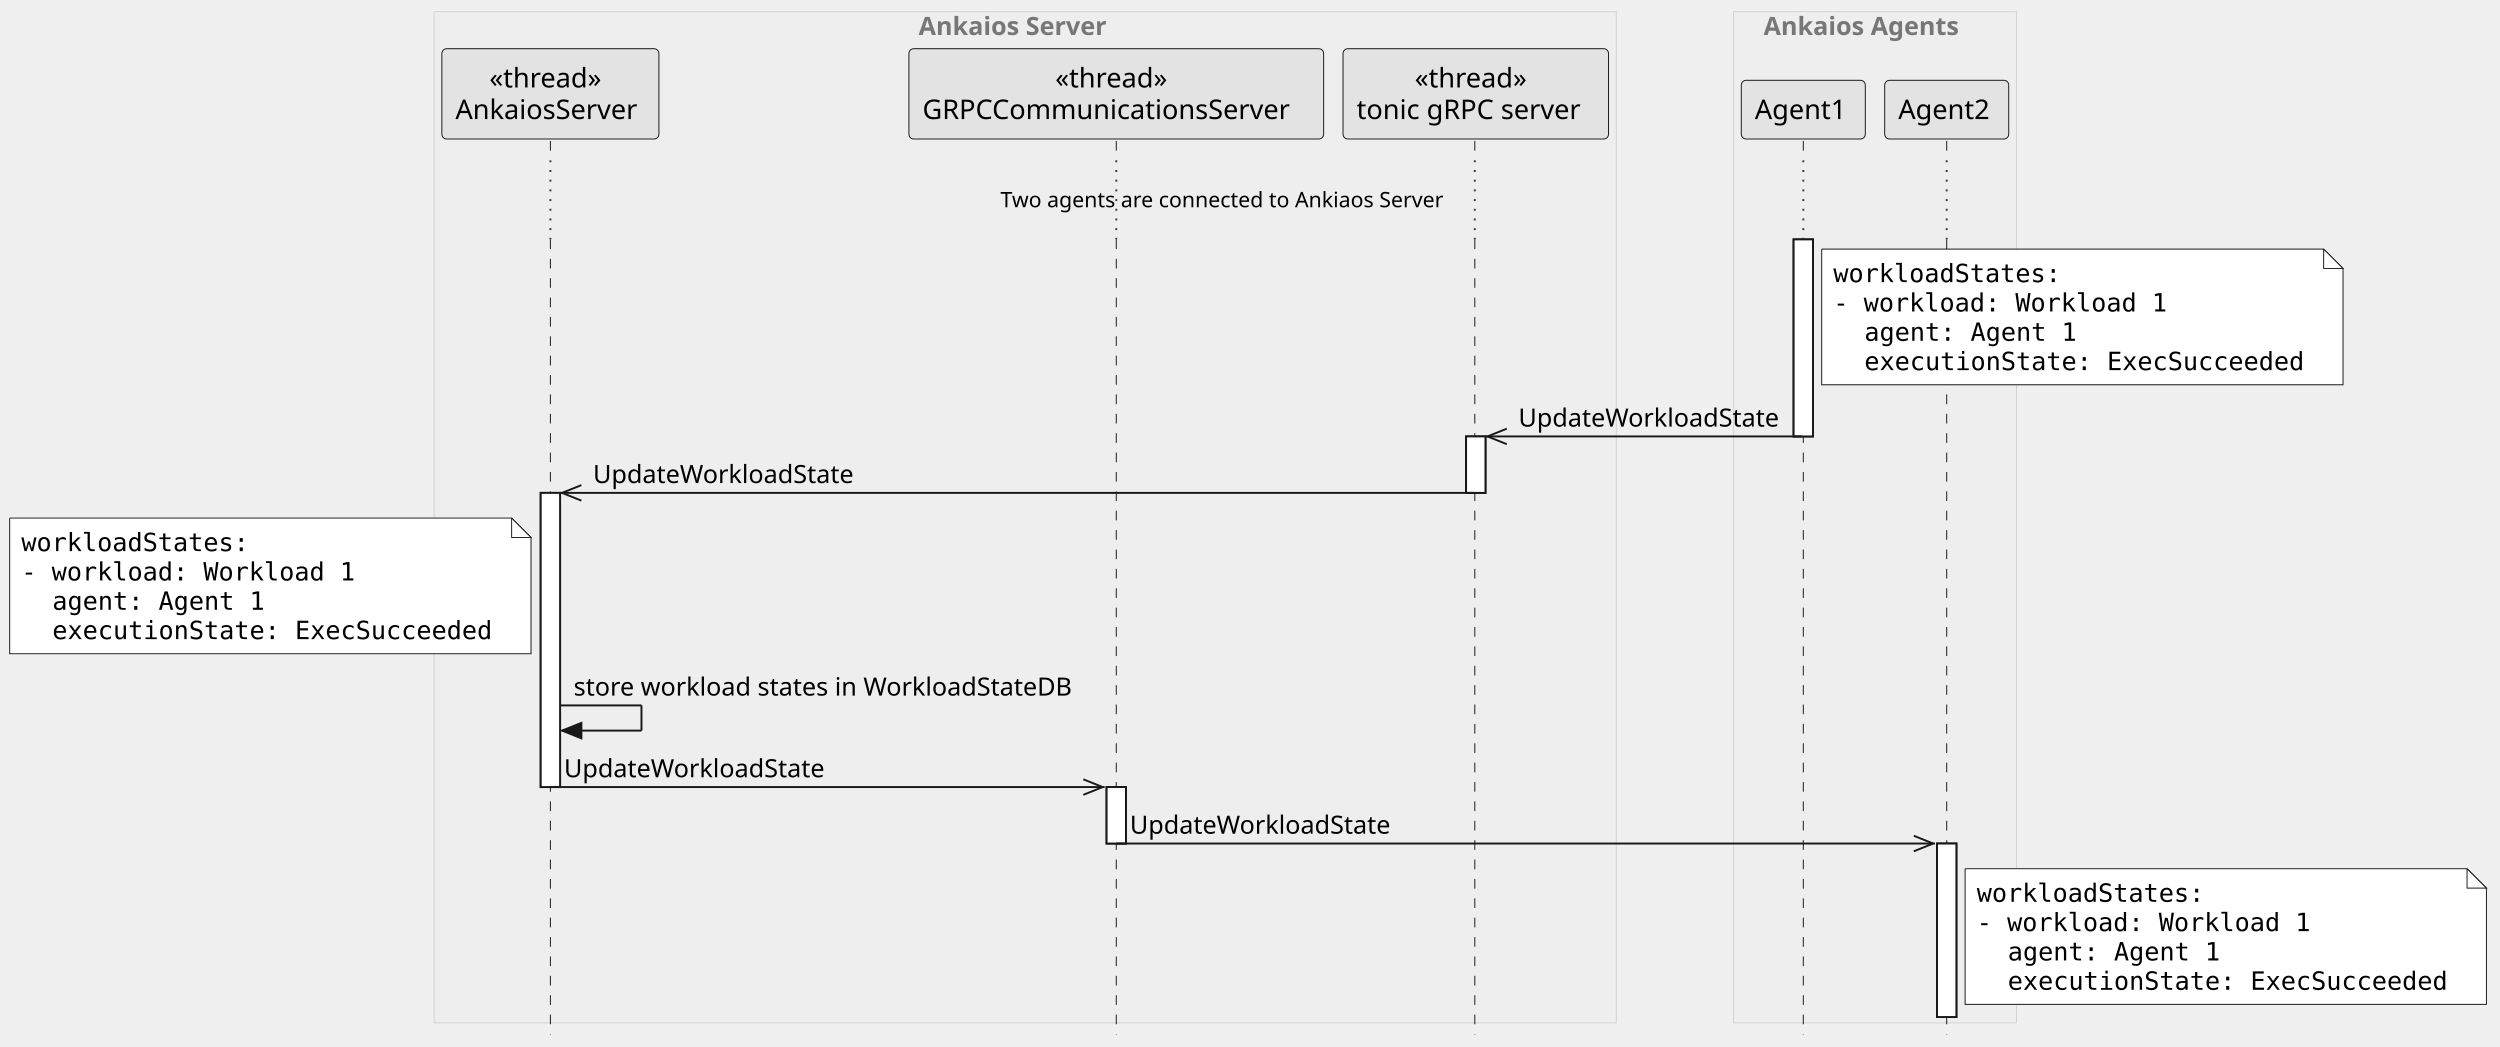
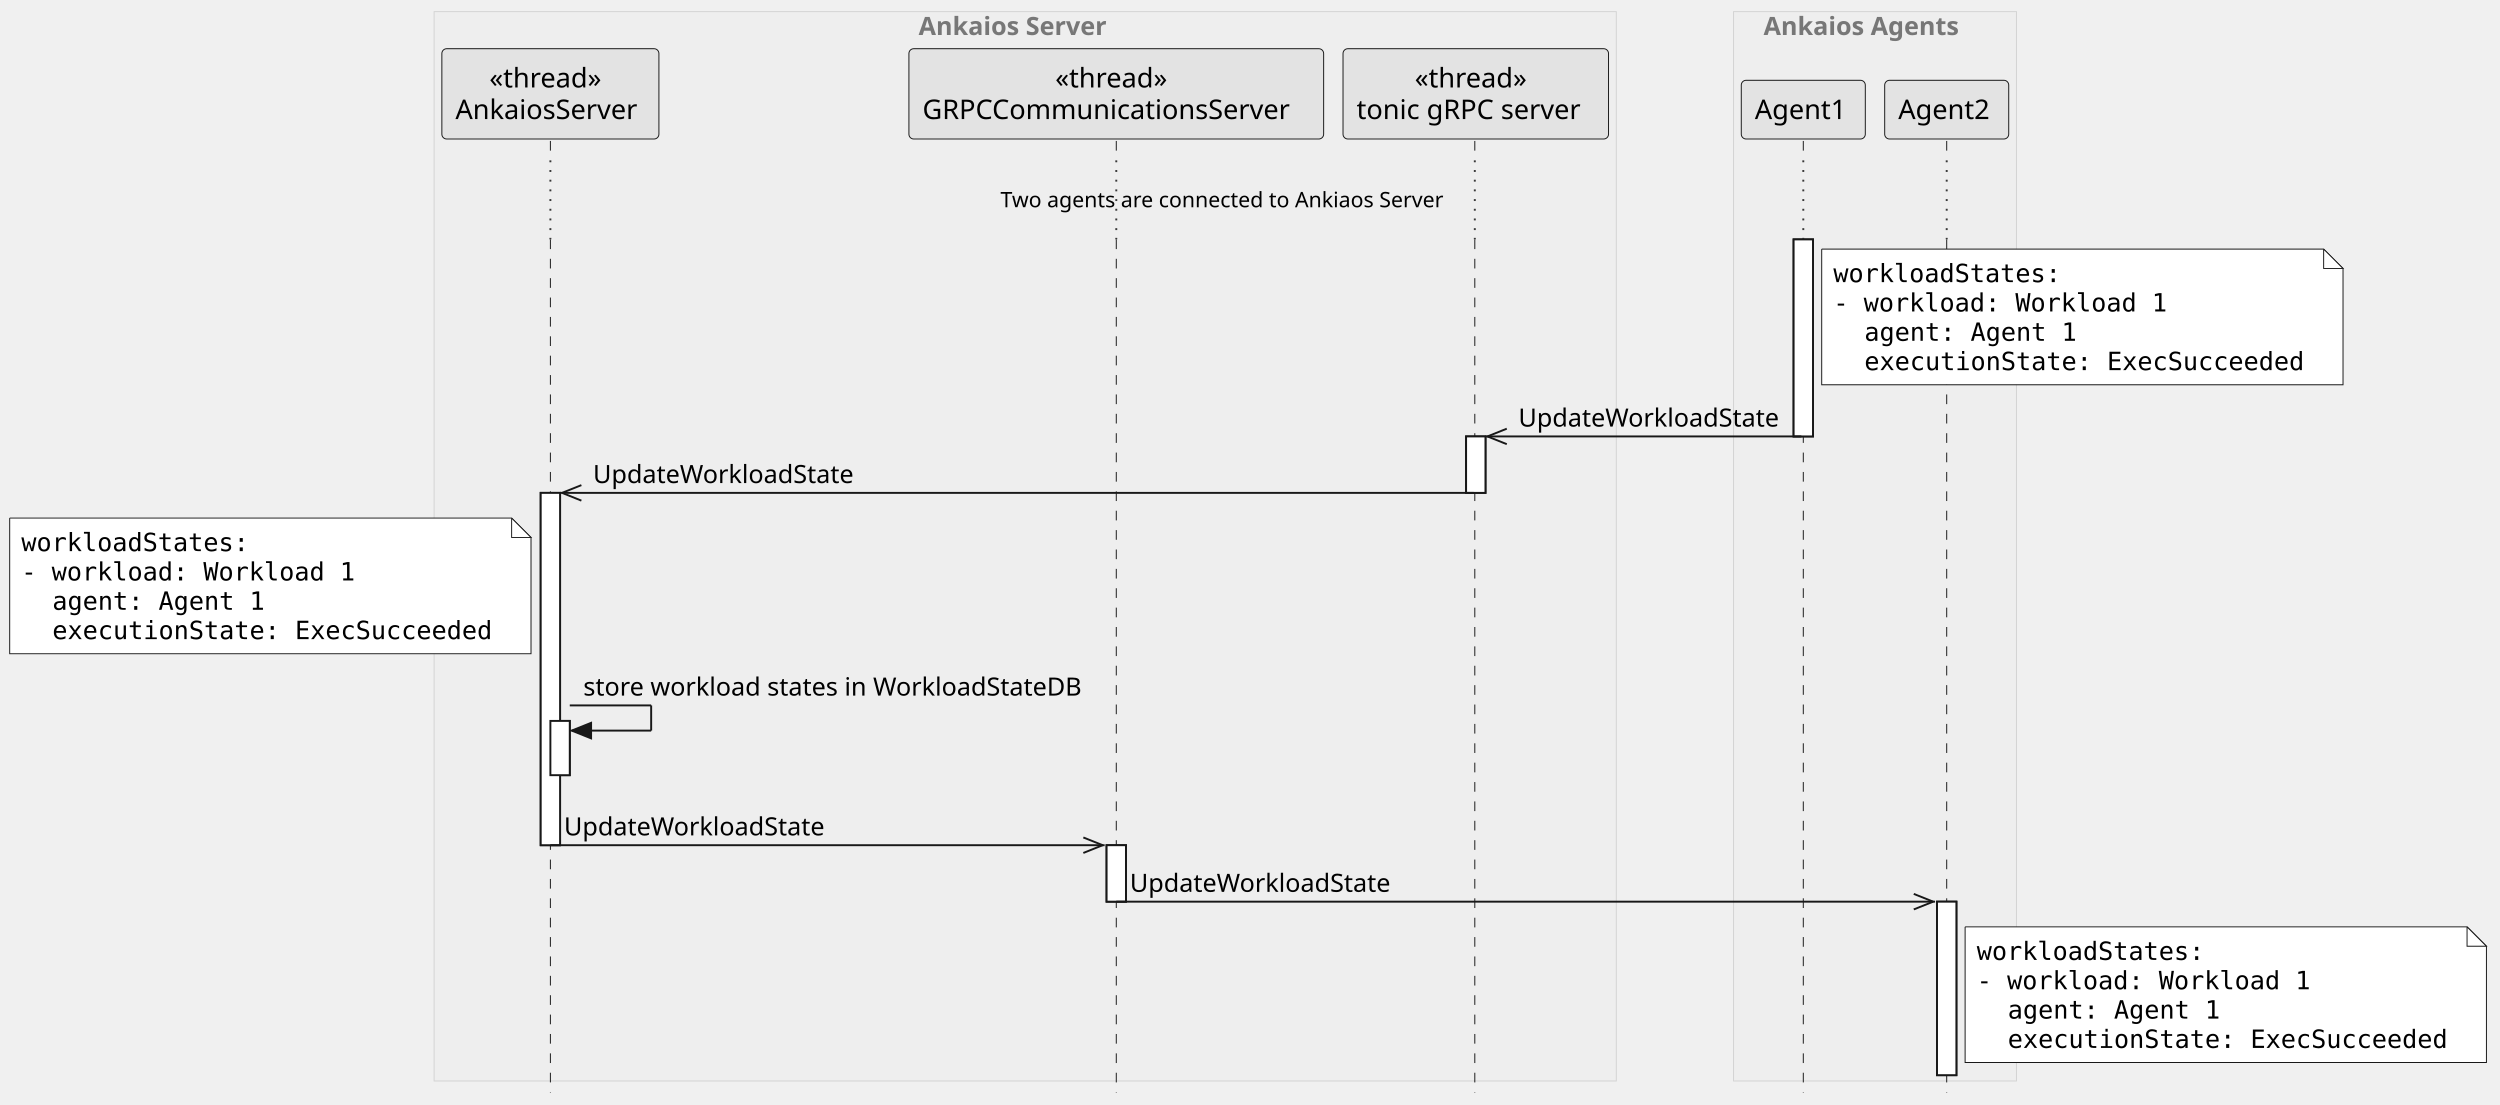
- <svg xmlns="http://www.w3.org/2000/svg" contentStyleType="text/css" height="540px" preserveAspectRatio="none" style="width:1290px;height:540px;background:#FFFFFF;" version="1.1" viewBox="0 0 1290 540" width="1290px" zoomAndPan="magnify">
+ <svg xmlns="http://www.w3.org/2000/svg" contentStyleType="text/css" height="570px" preserveAspectRatio="none" style="width:1290px;height:570px;background:#FFFFFF;" version="1.1" viewBox="0 0 1290 570" width="1290px" zoomAndPan="magnify">
  <defs />
  <g>
-     <rect fill="#EEEEEE" height="521.789" style="stroke:#D3D3D3;stroke-width:0.5;" width="610" x="224" y="6" />
+     <rect fill="#EEEEEE" height="551.789" style="stroke:#D3D3D3;stroke-width:0.5;" width="610" x="224" y="6" />
    <text fill="#777777" font-family="sans-serif" font-size="13" font-weight="bold" lengthAdjust="spacing" textLength="110" x="474" y="18.067">Ankaios Server</text>
-     <rect fill="#EEEEEE" height="521.789" style="stroke:#D3D3D3;stroke-width:0.5;" width="146" x="894.5" y="6" />
+     <rect fill="#EEEEEE" height="551.789" style="stroke:#D3D3D3;stroke-width:0.5;" width="146" x="894.5" y="6" />
    <text fill="#777777" font-family="sans-serif" font-size="13" font-weight="bold" lengthAdjust="spacing" textLength="115" x="910" y="18.067">Ankaios Agents</text>
-     <rect fill="#FFFFFF" height="151.797" style="stroke:#181818;stroke-width:1.0;" width="10" x="279" y="254.328" />
-     <rect fill="#FFFFFF" height="29.133" style="stroke:#181818;stroke-width:1.0;" width="10" x="571" y="406.125" />
+     <rect fill="#FFFFFF" height="181.797" style="stroke:#181818;stroke-width:1.0;" width="10" x="279" y="254.328" />
+     <rect fill="#FFFFFF" height="28" style="stroke:#181818;stroke-width:1.0;" width="10" x="284" y="371.992" />
+     <rect fill="#FFFFFF" height="29.133" style="stroke:#181818;stroke-width:1.0;" width="10" x="571" y="436.125" />
    <rect fill="#FFFFFF" height="29.133" style="stroke:#181818;stroke-width:1.0;" width="10" x="756.5" y="225.195" />
    <rect fill="#FFFFFF" height="101.664" style="stroke:#181818;stroke-width:1.0;" width="10" x="925.5" y="123.531" />
-     <rect fill="#FFFFFF" height="89.531" style="stroke:#181818;stroke-width:1.0;" width="10" x="999.5" y="435.258" />
+     <rect fill="#FFFFFF" height="89.531" style="stroke:#181818;stroke-width:1.0;" width="10" x="999.5" y="465.258" />
    <line style="stroke:#181818;stroke-width:0.5;stroke-dasharray:5.0,5.0;" x1="284" x2="284" y1="72.727" y2="82.727" />
    <line style="stroke:#383838;stroke-width:1.0;stroke-dasharray:1.0,4.0;" x1="284" x2="284" y1="82.727" y2="123.531" />
-     <line style="stroke:#181818;stroke-width:0.5;stroke-dasharray:5.0,5.0;" x1="284" x2="284" y1="123.531" y2="533.789" />
+     <line style="stroke:#181818;stroke-width:0.5;stroke-dasharray:5.0,5.0;" x1="284" x2="284" y1="123.531" y2="563.789" />
    <line style="stroke:#181818;stroke-width:0.5;stroke-dasharray:5.0,5.0;" x1="576" x2="576" y1="72.727" y2="82.727" />
    <line style="stroke:#383838;stroke-width:1.0;stroke-dasharray:1.0,4.0;" x1="576" x2="576" y1="82.727" y2="123.531" />
-     <line style="stroke:#181818;stroke-width:0.5;stroke-dasharray:5.0,5.0;" x1="576" x2="576" y1="123.531" y2="533.789" />
+     <line style="stroke:#181818;stroke-width:0.5;stroke-dasharray:5.0,5.0;" x1="576" x2="576" y1="123.531" y2="563.789" />
    <line style="stroke:#181818;stroke-width:0.5;stroke-dasharray:5.0,5.0;" x1="761" x2="761" y1="72.727" y2="82.727" />
    <line style="stroke:#383838;stroke-width:1.0;stroke-dasharray:1.0,4.0;" x1="761" x2="761" y1="82.727" y2="123.531" />
-     <line style="stroke:#181818;stroke-width:0.5;stroke-dasharray:5.0,5.0;" x1="761" x2="761" y1="123.531" y2="533.789" />
+     <line style="stroke:#181818;stroke-width:0.5;stroke-dasharray:5.0,5.0;" x1="761" x2="761" y1="123.531" y2="563.789" />
    <line style="stroke:#181818;stroke-width:0.5;stroke-dasharray:5.0,5.0;" x1="930.5" x2="930.5" y1="72.727" y2="82.727" />
    <line style="stroke:#383838;stroke-width:1.0;stroke-dasharray:1.0,4.0;" x1="930.5" x2="930.5" y1="82.727" y2="123.531" />
-     <line style="stroke:#181818;stroke-width:0.5;stroke-dasharray:5.0,5.0;" x1="930.5" x2="930.5" y1="123.531" y2="533.789" />
+     <line style="stroke:#181818;stroke-width:0.5;stroke-dasharray:5.0,5.0;" x1="930.5" x2="930.5" y1="123.531" y2="563.789" />
    <line style="stroke:#181818;stroke-width:0.5;stroke-dasharray:5.0,5.0;" x1="1004.5" x2="1004.5" y1="72.727" y2="82.727" />
    <line style="stroke:#383838;stroke-width:1.0;stroke-dasharray:1.0,4.0;" x1="1004.5" x2="1004.5" y1="82.727" y2="123.531" />
-     <line style="stroke:#181818;stroke-width:0.5;stroke-dasharray:5.0,5.0;" x1="1004.5" x2="1004.5" y1="123.531" y2="533.789" />
+     <line style="stroke:#181818;stroke-width:0.5;stroke-dasharray:5.0,5.0;" x1="1004.5" x2="1004.5" y1="123.531" y2="563.789" />
    <rect fill="#E3E3E3" height="46.594" rx="2.5" ry="2.5" style="stroke:#181818;stroke-width:0.5;" width="112" x="228" y="25.133" />
    <text fill="#000000" font-family="sans-serif" font-size="14" lengthAdjust="spacing" textLength="63" x="252.5" y="45.128">«thread»</text>
    <text fill="#000000" font-family="sans-serif" font-size="14" lengthAdjust="spacing" textLength="98" x="235" y="61.425">AnkaiosServer</text>
    <rect fill="#E3E3E3" height="46.594" rx="2.5" ry="2.5" style="stroke:#181818;stroke-width:0.5;" width="214" x="469" y="25.133" />
    <text fill="#000000" font-family="sans-serif" font-size="14" lengthAdjust="spacing" textLength="63" x="544.5" y="45.128">«thread»</text>
    <text fill="#000000" font-family="sans-serif" font-size="14" lengthAdjust="spacing" textLength="200" x="476" y="61.425">GRPCCommunicationsServer</text>
    <rect fill="#E3E3E3" height="46.594" rx="2.5" ry="2.5" style="stroke:#181818;stroke-width:0.5;" width="137" x="693" y="25.133" />
    <text fill="#000000" font-family="sans-serif" font-size="14" lengthAdjust="spacing" textLength="63" x="730" y="45.128">«thread»</text>
    <text fill="#000000" font-family="sans-serif" font-size="14" lengthAdjust="spacing" textLength="123" x="700" y="61.425">tonic gRPC server</text>
    <rect fill="#E3E3E3" height="30.297" rx="2.5" ry="2.5" style="stroke:#181818;stroke-width:0.5;" width="64" x="898.5" y="41.43" />
    <text fill="#000000" font-family="sans-serif" font-size="14" lengthAdjust="spacing" textLength="50" x="905.5" y="61.425">Agent1</text>
    <rect fill="#E3E3E3" height="30.297" rx="2.5" ry="2.5" style="stroke:#181818;stroke-width:0.5;" width="64" x="972.5" y="41.43" />
    <text fill="#000000" font-family="sans-serif" font-size="14" lengthAdjust="spacing" textLength="50" x="979.5" y="61.425">Agent2</text>
-     <rect fill="#FFFFFF" height="151.797" style="stroke:#181818;stroke-width:1.0;" width="10" x="279" y="254.328" />
-     <rect fill="#FFFFFF" height="29.133" style="stroke:#181818;stroke-width:1.0;" width="10" x="571" y="406.125" />
+     <rect fill="#FFFFFF" height="181.797" style="stroke:#181818;stroke-width:1.0;" width="10" x="279" y="254.328" />
+     <rect fill="#FFFFFF" height="28" style="stroke:#181818;stroke-width:1.0;" width="10" x="284" y="371.992" />
+     <rect fill="#FFFFFF" height="29.133" style="stroke:#181818;stroke-width:1.0;" width="10" x="571" y="436.125" />
    <rect fill="#FFFFFF" height="29.133" style="stroke:#181818;stroke-width:1.0;" width="10" x="756.5" y="225.195" />
    <rect fill="#FFFFFF" height="101.664" style="stroke:#181818;stroke-width:1.0;" width="10" x="925.5" y="123.531" />
-     <rect fill="#FFFFFF" height="89.531" style="stroke:#181818;stroke-width:1.0;" width="10" x="999.5" y="435.258" />
+     <rect fill="#FFFFFF" height="89.531" style="stroke:#181818;stroke-width:1.0;" width="10" x="999.5" y="465.258" />
    <text fill="#000000" font-family="sans-serif" font-size="11" lengthAdjust="spacing" textLength="256" x="516.25" y="106.937">Two agents are connected to Ankiaos Server</text>
    <path d="M940,128.531 L940,198.531 L1209,198.531 L1209,138.531 L1199,128.531 L940,128.531 " fill="#FFFFFF" style="stroke:#181818;stroke-width:0.5;" />
    <path d="M1199,128.531 L1199,138.531 L1209,138.531 L1199,128.531 " fill="#FFFFFF" style="stroke:#181818;stroke-width:0.5;" />
    <text fill="#000000" font-family="monospace" font-size="13" lengthAdjust="spacing" textLength="120" x="946" y="145.598">workloadStates:</text>
    <text fill="#000000" font-family="monospace" font-size="13" lengthAdjust="spacing" textLength="176" x="946" y="160.731">- workload: Workload 1</text>
    <text fill="#000000" font-family="monospace" font-size="13" lengthAdjust="spacing" textLength="112" x="962" y="175.864">agent: Agent 1</text>
    <text fill="#000000" font-family="monospace" font-size="13" lengthAdjust="spacing" textLength="232" x="962" y="190.997">executionState: ExecSucceeded</text>
    <line style="stroke:#181818;stroke-width:1.0;" x1="767.5" x2="777.5" y1="225.195" y2="221.195" />
    <line style="stroke:#181818;stroke-width:1.0;" x1="767.5" x2="777.5" y1="225.195" y2="229.195" />
    <line style="stroke:#181818;stroke-width:1.0;" x1="766.5" x2="929.5" y1="225.195" y2="225.195" />
    <text fill="#000000" font-family="sans-serif" font-size="13" lengthAdjust="spacing" textLength="140" x="783.5" y="220.129">UpdateWorkloadState</text>
    <line style="stroke:#181818;stroke-width:1.0;" x1="290" x2="300" y1="254.328" y2="250.328" />
    <line style="stroke:#181818;stroke-width:1.0;" x1="290" x2="300" y1="254.328" y2="258.328" />
    <line style="stroke:#181818;stroke-width:1.0;" x1="289" x2="760.5" y1="254.328" y2="254.328" />
    <text fill="#000000" font-family="sans-serif" font-size="13" lengthAdjust="spacing" textLength="140" x="306" y="249.262">UpdateWorkloadState</text>
    <path d="M5,267.328 L5,337.328 L274,337.328 L274,277.328 L264,267.328 L5,267.328 " fill="#FFFFFF" style="stroke:#181818;stroke-width:0.5;" />
    <path d="M264,267.328 L264,277.328 L274,277.328 L264,267.328 " fill="#FFFFFF" style="stroke:#181818;stroke-width:0.5;" />
    <text fill="#000000" font-family="monospace" font-size="13" lengthAdjust="spacing" textLength="120" x="11" y="284.395">workloadStates:</text>
    <text fill="#000000" font-family="monospace" font-size="13" lengthAdjust="spacing" textLength="176" x="11" y="299.528">- workload: Workload 1</text>
    <text fill="#000000" font-family="monospace" font-size="13" lengthAdjust="spacing" textLength="112" x="27" y="314.661">agent: Agent 1</text>
    <text fill="#000000" font-family="monospace" font-size="13" lengthAdjust="spacing" textLength="232" x="27" y="329.793">executionState: ExecSucceeded</text>
-     <line style="stroke:#181818;stroke-width:1.0;" x1="289" x2="331" y1="363.992" y2="363.992" />
-     <line style="stroke:#181818;stroke-width:1.0;" x1="331" x2="331" y1="363.992" y2="376.992" />
-     <line style="stroke:#181818;stroke-width:1.0;" x1="290" x2="331" y1="376.992" y2="376.992" />
-     <polygon fill="#181818" points="300,372.992,290,376.992,300,380.992" style="stroke:#181818;stroke-width:1.0;" />
-     <text fill="#000000" font-family="sans-serif" font-size="13" lengthAdjust="spacing" textLength="268" x="296" y="358.926">store workload states in WorkloadStateDB</text>
-     <line style="stroke:#181818;stroke-width:1.0;" x1="569" x2="559" y1="406.125" y2="402.125" />
-     <line style="stroke:#181818;stroke-width:1.0;" x1="569" x2="559" y1="406.125" y2="410.125" />
-     <line style="stroke:#181818;stroke-width:1.0;" x1="284" x2="570" y1="406.125" y2="406.125" />
-     <text fill="#000000" font-family="sans-serif" font-size="13" lengthAdjust="spacing" textLength="140" x="291" y="401.059">UpdateWorkloadState</text>
-     <line style="stroke:#181818;stroke-width:1.0;" x1="997.5" x2="987.5" y1="435.258" y2="431.258" />
-     <line style="stroke:#181818;stroke-width:1.0;" x1="997.5" x2="987.5" y1="435.258" y2="439.258" />
-     <line style="stroke:#181818;stroke-width:1.0;" x1="576" x2="998.5" y1="435.258" y2="435.258" />
-     <text fill="#000000" font-family="sans-serif" font-size="13" lengthAdjust="spacing" textLength="140" x="583" y="430.192">UpdateWorkloadState</text>
-     <path d="M1014,448.258 L1014,518.258 L1283,518.258 L1283,458.258 L1273,448.258 L1014,448.258 " fill="#FFFFFF" style="stroke:#181818;stroke-width:0.5;" />
-     <path d="M1273,448.258 L1273,458.258 L1283,458.258 L1273,448.258 " fill="#FFFFFF" style="stroke:#181818;stroke-width:0.5;" />
-     <text fill="#000000" font-family="monospace" font-size="13" lengthAdjust="spacing" textLength="120" x="1020" y="465.325">workloadStates:</text>
-     <text fill="#000000" font-family="monospace" font-size="13" lengthAdjust="spacing" textLength="176" x="1020" y="480.457">- workload: Workload 1</text>
-     <text fill="#000000" font-family="monospace" font-size="13" lengthAdjust="spacing" textLength="112" x="1036" y="495.59">agent: Agent 1</text>
-     <text fill="#000000" font-family="monospace" font-size="13" lengthAdjust="spacing" textLength="232" x="1036" y="510.723">executionState: ExecSucceeded</text>
+     <line style="stroke:#181818;stroke-width:1.0;" x1="294" x2="336" y1="363.992" y2="363.992" />
+     <line style="stroke:#181818;stroke-width:1.0;" x1="336" x2="336" y1="363.992" y2="376.992" />
+     <line style="stroke:#181818;stroke-width:1.0;" x1="295" x2="336" y1="376.992" y2="376.992" />
+     <polygon fill="#181818" points="305,372.992,295,376.992,305,380.992" style="stroke:#181818;stroke-width:1.0;" />
+     <text fill="#000000" font-family="sans-serif" font-size="13" lengthAdjust="spacing" textLength="268" x="301" y="358.926">store workload states in WorkloadStateDB</text>
+     <line style="stroke:#181818;stroke-width:1.0;" x1="569" x2="559" y1="436.125" y2="432.125" />
+     <line style="stroke:#181818;stroke-width:1.0;" x1="569" x2="559" y1="436.125" y2="440.125" />
+     <line style="stroke:#181818;stroke-width:1.0;" x1="284" x2="570" y1="436.125" y2="436.125" />
+     <text fill="#000000" font-family="sans-serif" font-size="13" lengthAdjust="spacing" textLength="140" x="291" y="431.059">UpdateWorkloadState</text>
+     <line style="stroke:#181818;stroke-width:1.0;" x1="997.5" x2="987.5" y1="465.258" y2="461.258" />
+     <line style="stroke:#181818;stroke-width:1.0;" x1="997.5" x2="987.5" y1="465.258" y2="469.258" />
+     <line style="stroke:#181818;stroke-width:1.0;" x1="576" x2="998.5" y1="465.258" y2="465.258" />
+     <text fill="#000000" font-family="sans-serif" font-size="13" lengthAdjust="spacing" textLength="140" x="583" y="460.192">UpdateWorkloadState</text>
+     <path d="M1014,478.258 L1014,548.258 L1283,548.258 L1283,488.258 L1273,478.258 L1014,478.258 " fill="#FFFFFF" style="stroke:#181818;stroke-width:0.5;" />
+     <path d="M1273,478.258 L1273,488.258 L1283,488.258 L1273,478.258 " fill="#FFFFFF" style="stroke:#181818;stroke-width:0.5;" />
+     <text fill="#000000" font-family="monospace" font-size="13" lengthAdjust="spacing" textLength="120" x="1020" y="495.325">workloadStates:</text>
+     <text fill="#000000" font-family="monospace" font-size="13" lengthAdjust="spacing" textLength="176" x="1020" y="510.457">- workload: Workload 1</text>
+     <text fill="#000000" font-family="monospace" font-size="13" lengthAdjust="spacing" textLength="112" x="1036" y="525.59">agent: Agent 1</text>
+     <text fill="#000000" font-family="monospace" font-size="13" lengthAdjust="spacing" textLength="232" x="1036" y="540.723">executionState: ExecSucceeded</text>
  </g>
</svg>
